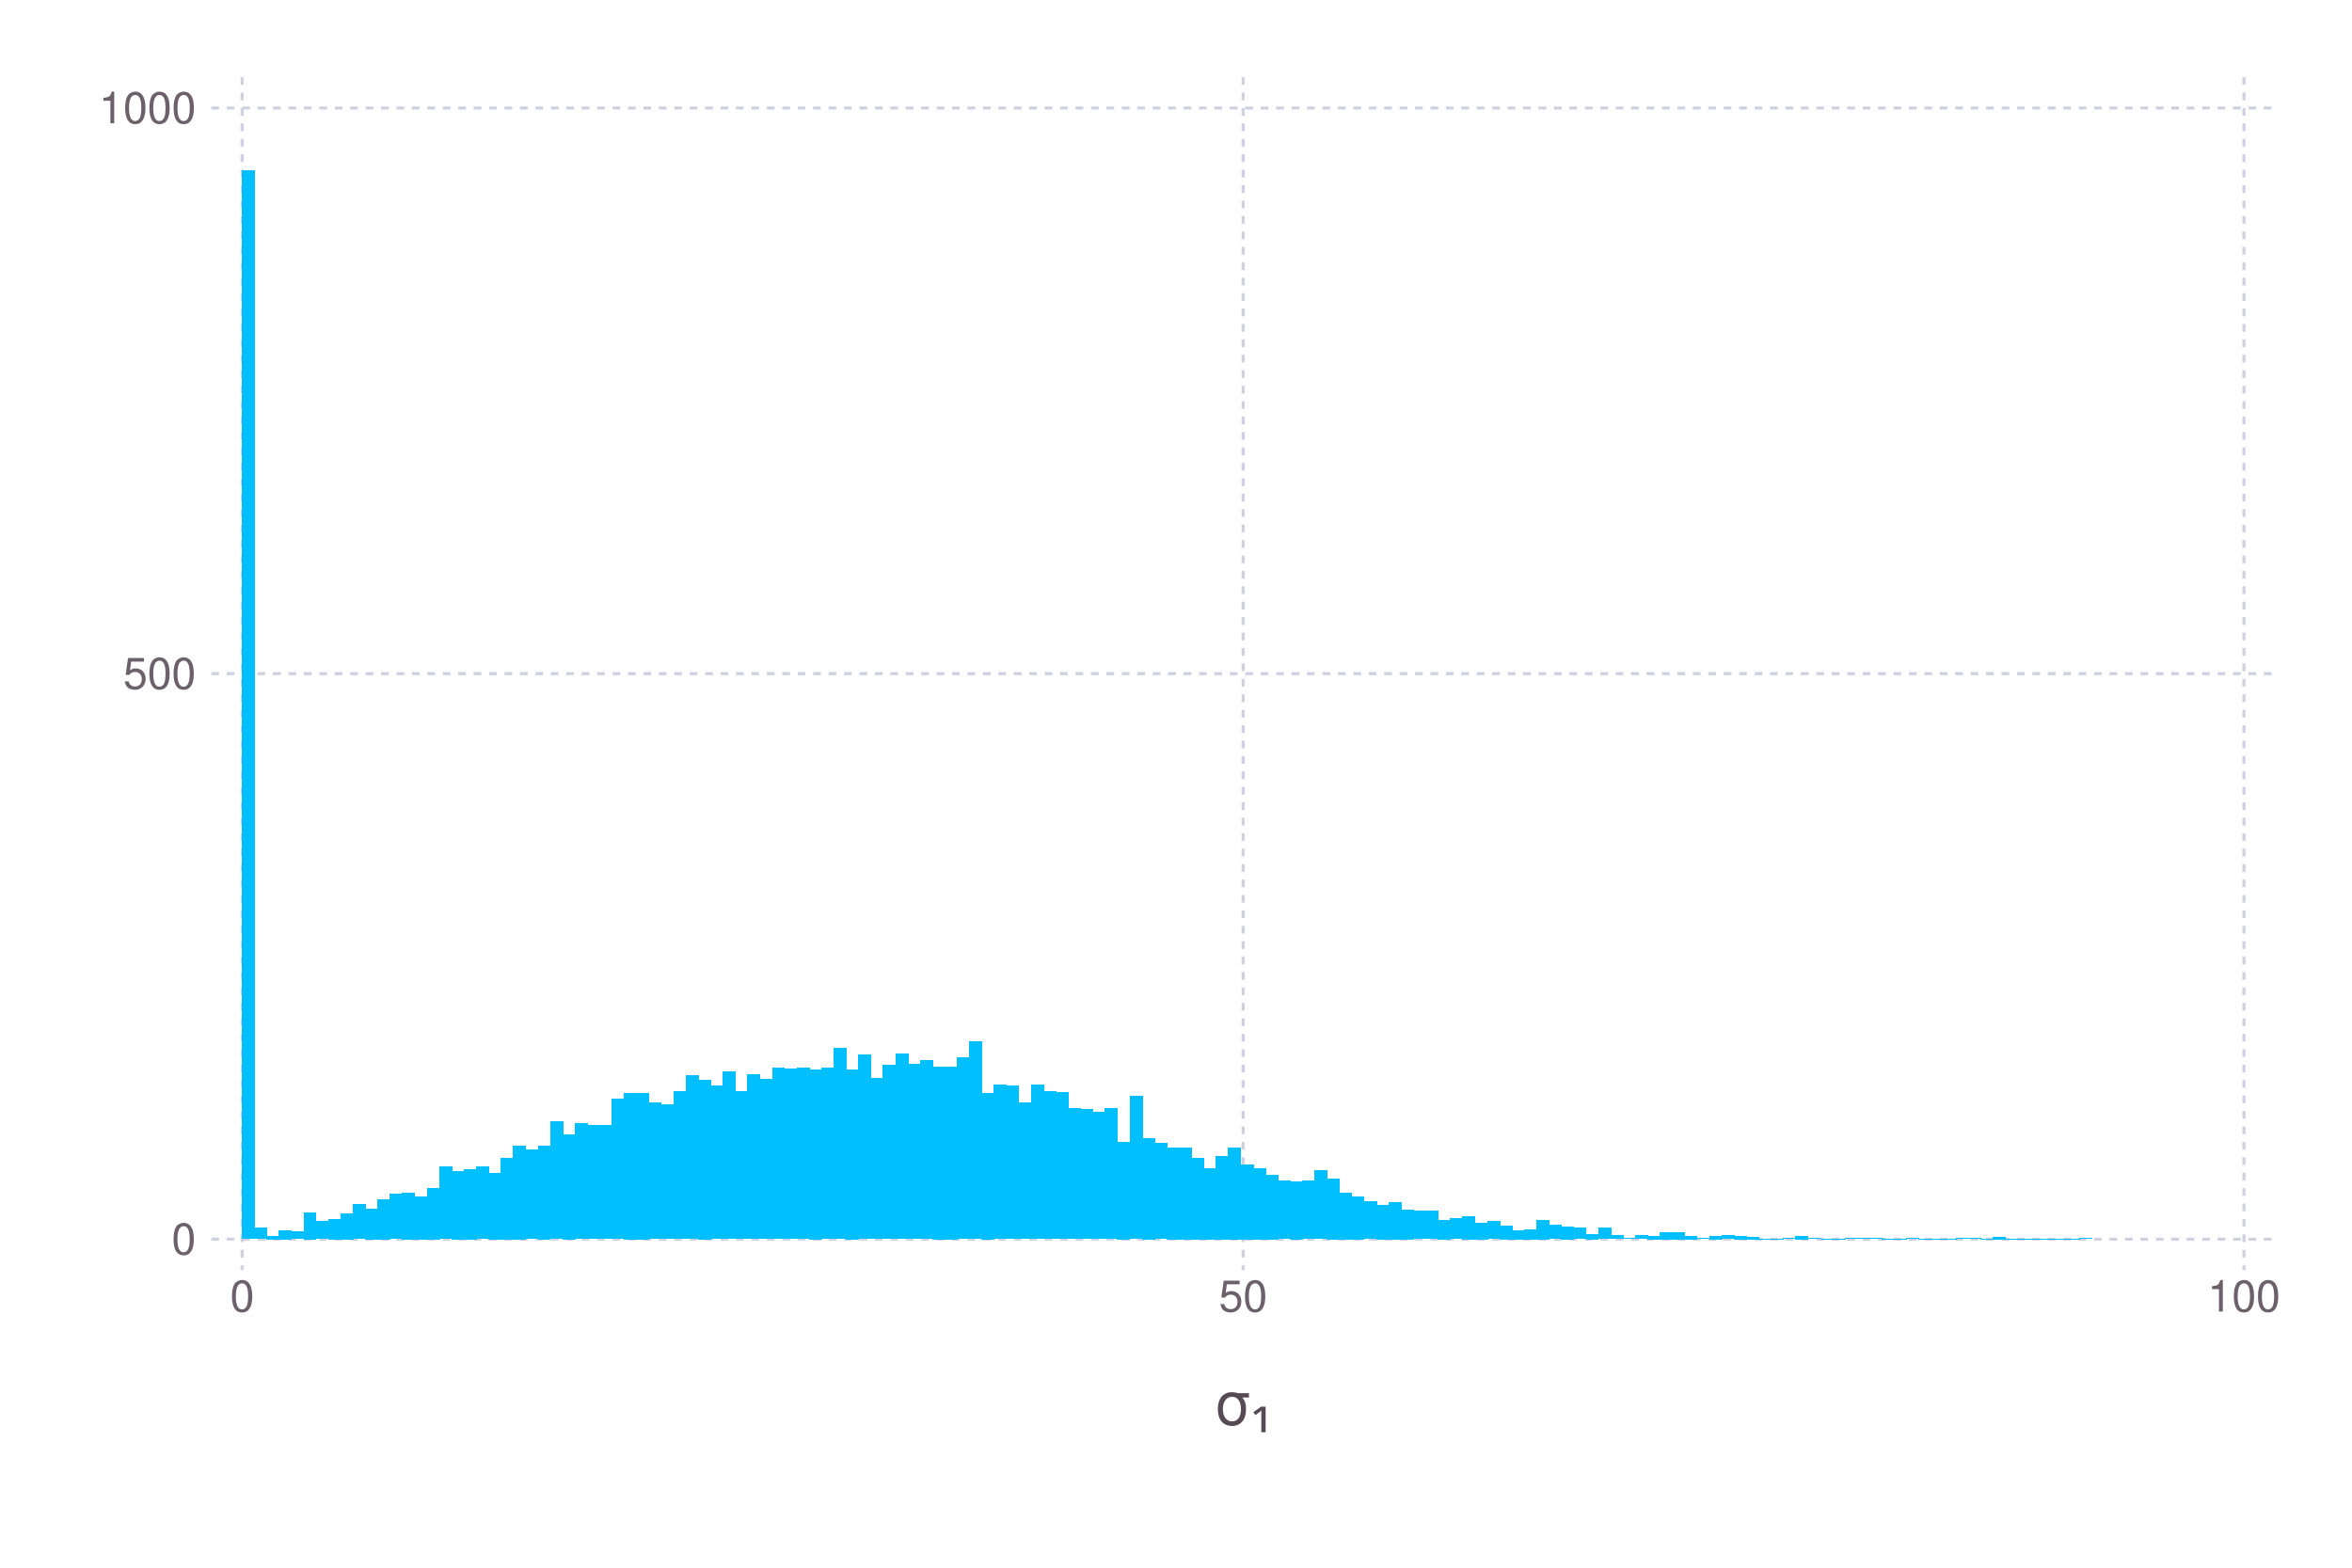
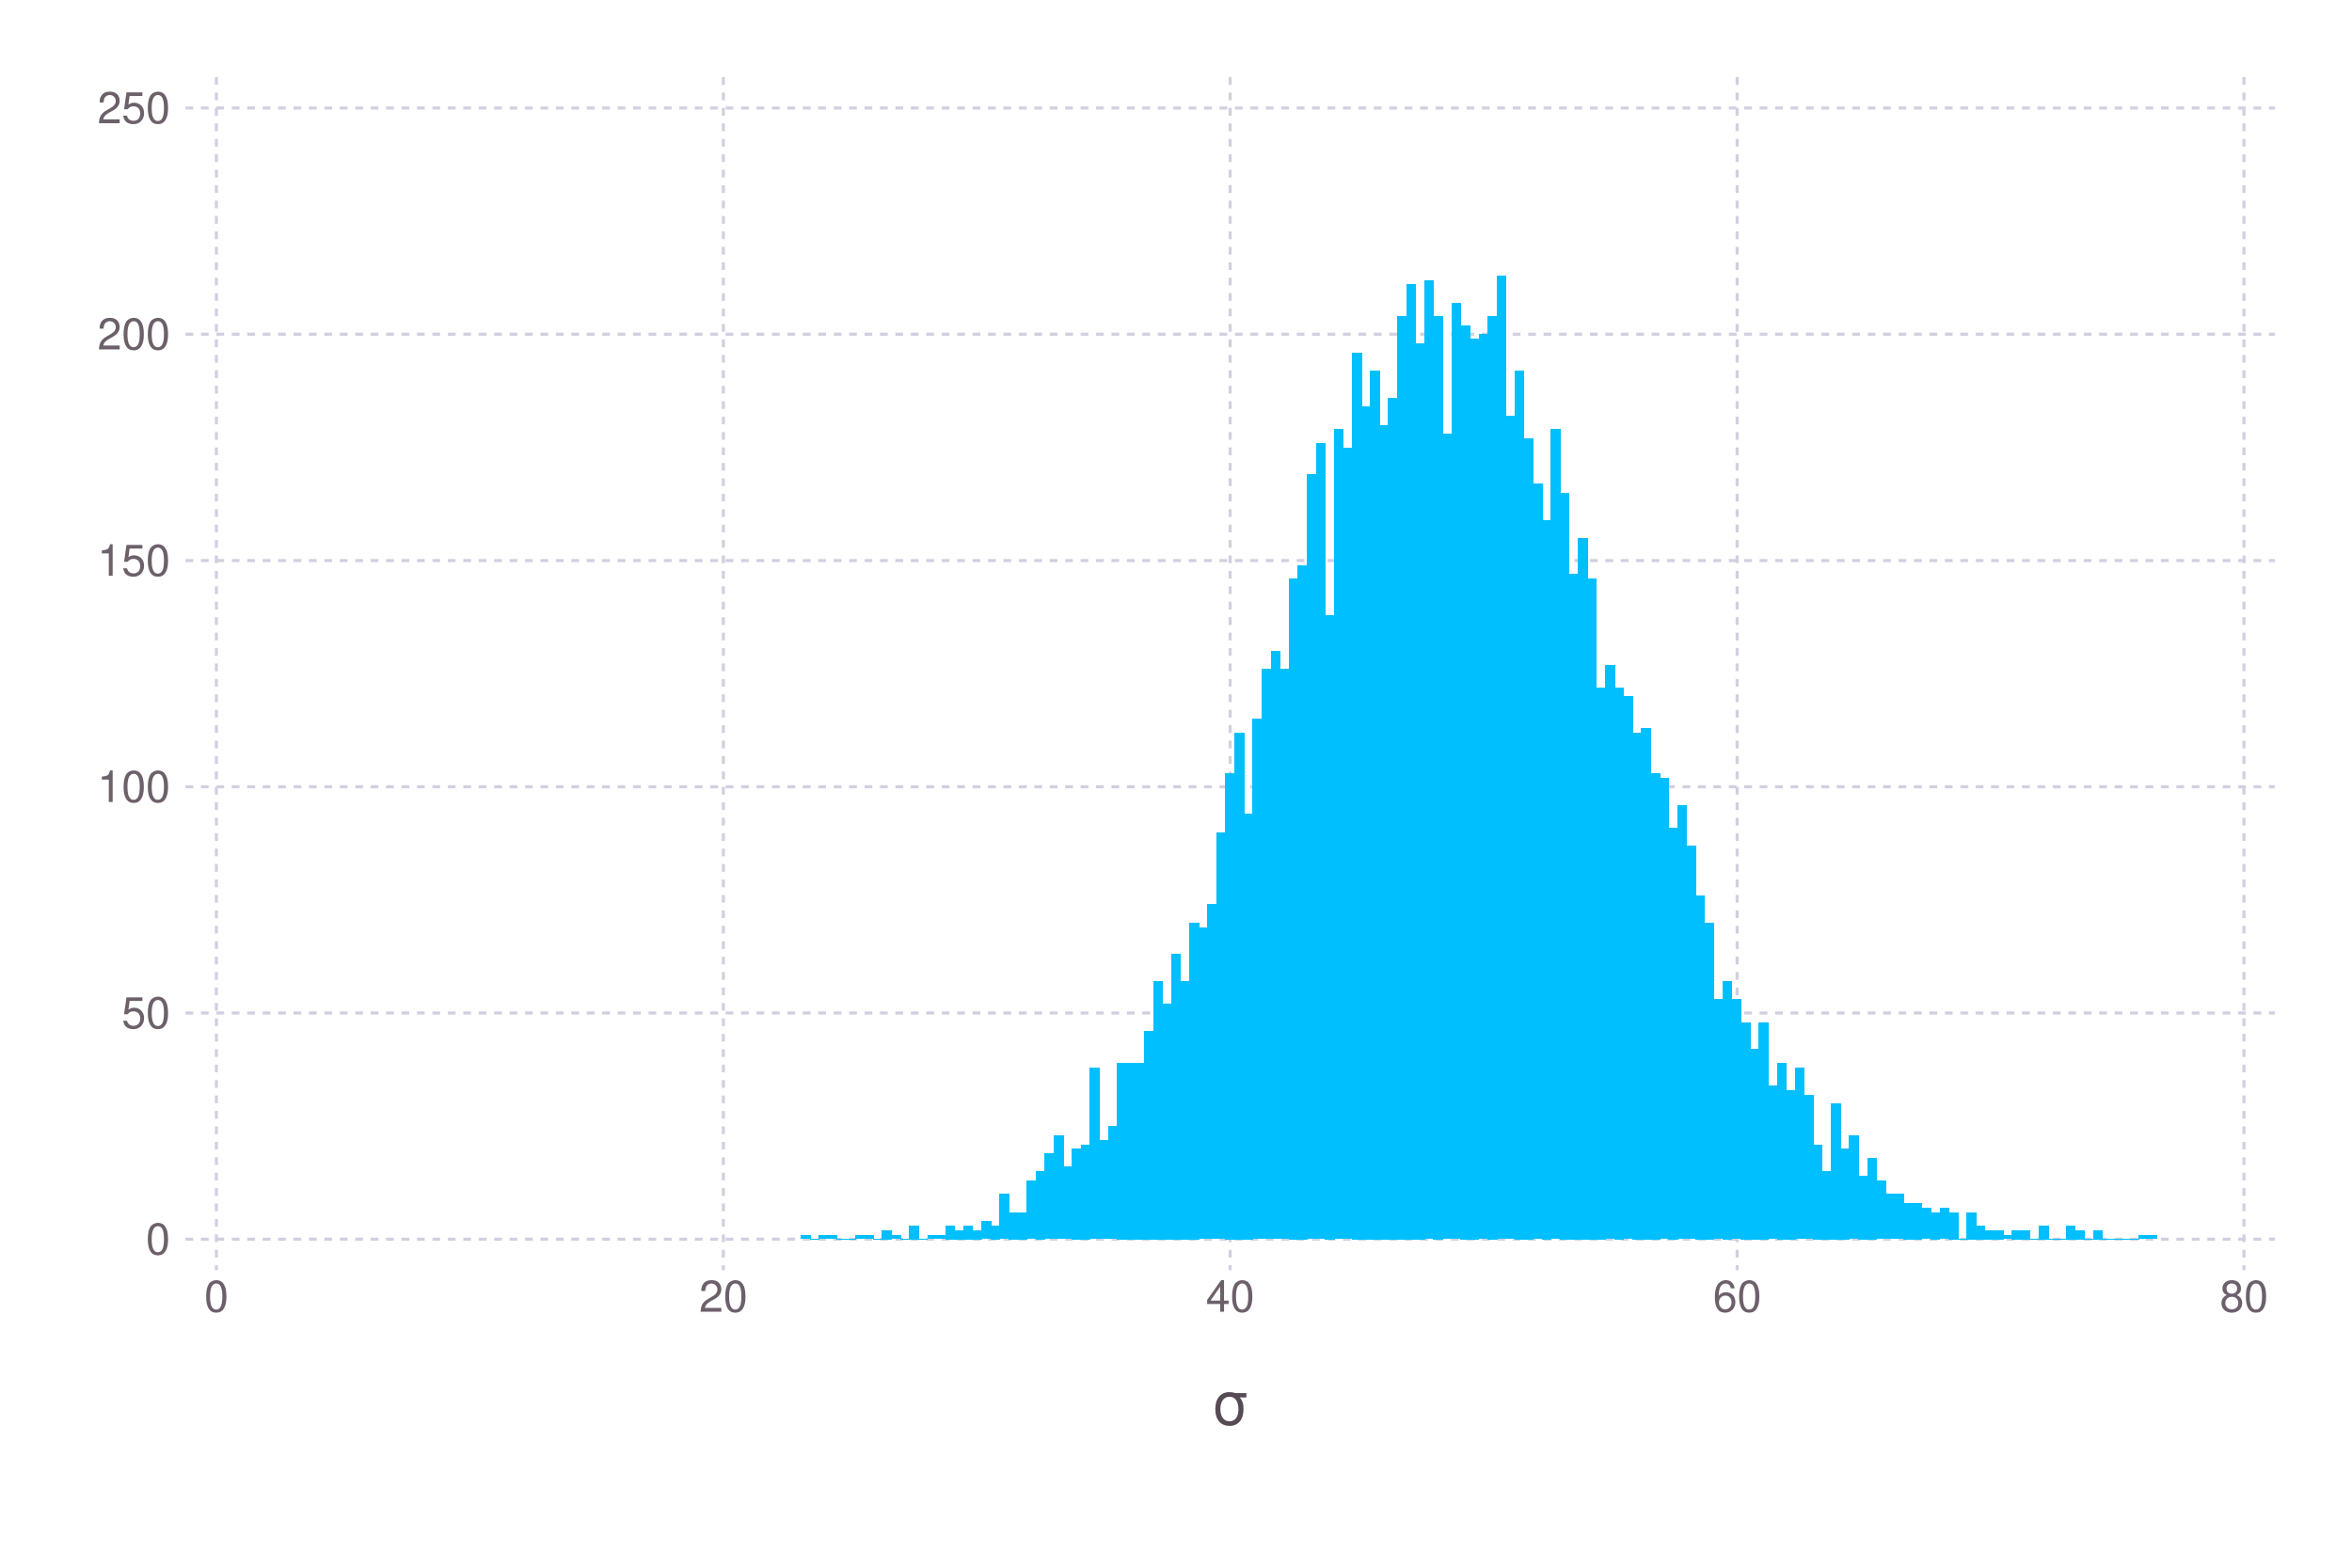
<svg xmlns="http://www.w3.org/2000/svg" version="1.2" width="152.4mm" height="101.6mm" viewBox="0 0 152.4 101.6" stroke="none" fill="#000000" stroke-width="0.3" font-size="3.88">
-   <g class="plotroot xscalable yscalable" id="img-b868789a-1">
-     <g font-size="3.88" font-family="'PT Sans','Helvetica Neue','Helvetica',sans-serif" fill="#564A55" stroke="#000000" stroke-opacity="0.000" id="img-b868789a-2">
-       <text x="80.55" y="89.99" text-anchor="middle" dy="0.6em">σ₁</text>
-     </g>
-     <g class="guide xlabels" font-size="2.82" font-family="'PT Sans Caption','Helvetica Neue','Helvetica',sans-serif" fill="#6C606B" id="img-b868789a-3">
-       <text x="15.69" y="83.31" text-anchor="middle" dy="0.6em">0</text>
-       <text x="80.55" y="83.31" text-anchor="middle" dy="0.6em">50</text>
-       <text x="145.4" y="83.31" text-anchor="middle" dy="0.6em">100</text>
-     </g>
-     <g clip-path="url(#img-b868789a-4)">
-       <g id="img-b868789a-5">
-         <g pointer-events="visible" opacity="1" fill="#000000" fill-opacity="0.000" stroke="#000000" stroke-opacity="0.000" class="guide background" id="img-b868789a-6">
-           <rect x="13.69" y="5" width="133.71" height="77.31" />
-         </g>
-         <g class="guide ygridlines xfixed" stroke-dasharray="0.5,0.5" stroke-width="0.2" stroke="#D0D0E0" id="img-b868789a-7">
-           <path fill="none" d="M13.69,80.31 L 147.4 80.31" />
-           <path fill="none" d="M13.69,43.66 L 147.4 43.66" />
-           <path fill="none" d="M13.69,7 L 147.4 7" />
-         </g>
-         <g class="guide xgridlines yfixed" stroke-dasharray="0.5,0.5" stroke-width="0.2" stroke="#D0D0E0" id="img-b868789a-8">
-           <path fill="none" d="M15.69,5 L 15.69 82.31" />
-           <path fill="none" d="M80.55,5 L 80.55 82.31" />
-           <path fill="none" d="M145.4,5 L 145.4 82.31" />
-         </g>
-         <g class="plotpanel" id="img-b868789a-9">
-           <g shape-rendering="crispEdges" stroke-width="0.3" id="img-b868789a-10">
-             <g stroke="#000000" stroke-opacity="0.000" class="geometry" fill="#00BFFF" id="img-b868789a-11">
-               <rect x="15.67" y="11.03" width="0.85" height="69.28" />
-               <rect x="16.47" y="79.58" width="0.85" height="0.73" />
-               <rect x="17.27" y="80.1" width="0.85" height="0.22" />
-               <rect x="18.07" y="79.73" width="0.85" height="0.59" />
-               <rect x="18.86" y="79.8" width="0.85" height="0.51" />
-               <rect x="19.66" y="78.56" width="0.85" height="1.76" />
-               <rect x="20.46" y="79.14" width="0.85" height="1.17" />
-               <rect x="21.26" y="79" width="0.85" height="1.32" />
-               <rect x="22.06" y="78.63" width="0.85" height="1.69" />
-               <rect x="22.86" y="78.04" width="0.85" height="2.27" />
-               <rect x="23.66" y="78.34" width="0.85" height="1.98" />
-               <rect x="24.46" y="77.75" width="0.85" height="2.57" />
-               <rect x="25.26" y="77.38" width="0.85" height="2.93" />
-               <rect x="26.05" y="77.31" width="0.85" height="3.01" />
-               <rect x="26.85" y="77.53" width="0.85" height="2.79" />
-               <rect x="27.65" y="77.02" width="0.85" height="3.3" />
-               <rect x="28.45" y="75.62" width="0.85" height="4.69" />
-               <rect x="29.25" y="75.92" width="0.85" height="4.4" />
-               <rect x="30.05" y="75.77" width="0.85" height="4.55" />
-               <rect x="30.85" y="75.62" width="0.85" height="4.69" />
-               <rect x="31.65" y="75.99" width="0.85" height="4.33" />
-               <rect x="32.45" y="75.04" width="0.85" height="5.28" />
-               <rect x="33.25" y="74.23" width="0.85" height="6.09" />
-               <rect x="34.04" y="74.52" width="0.85" height="5.79" />
-               <rect x="34.84" y="74.23" width="0.85" height="6.09" />
-               <rect x="35.64" y="72.69" width="0.85" height="7.62" />
-               <rect x="36.44" y="73.5" width="0.85" height="6.82" />
-               <rect x="37.24" y="72.76" width="0.85" height="7.55" />
-               <rect x="38.04" y="72.91" width="0.85" height="7.4" />
-               <rect x="38.84" y="72.91" width="0.85" height="7.4" />
-               <rect x="39.64" y="71.22" width="0.85" height="9.09" />
-               <rect x="40.44" y="70.86" width="0.85" height="9.46" />
-               <rect x="41.23" y="70.86" width="0.85" height="9.46" />
-               <rect x="42.03" y="71.44" width="0.85" height="8.87" />
-               <rect x="42.83" y="71.59" width="0.85" height="8.72" />
-               <rect x="43.63" y="70.71" width="0.85" height="9.6" />
-               <rect x="44.43" y="69.68" width="0.85" height="10.63" />
-               <rect x="45.23" y="69.98" width="0.85" height="10.34" />
-               <rect x="46.03" y="70.34" width="0.85" height="9.97" />
-               <rect x="46.83" y="69.46" width="0.85" height="10.85" />
-               <rect x="47.63" y="70.71" width="0.85" height="9.6" />
-               <rect x="48.43" y="69.61" width="0.85" height="10.7" />
-               <rect x="49.22" y="69.9" width="0.85" height="10.41" />
-               <rect x="50.02" y="69.17" width="0.85" height="11.14" />
-               <rect x="50.82" y="69.24" width="0.85" height="11.07" />
-               <rect x="51.62" y="69.17" width="0.85" height="11.14" />
-               <rect x="52.42" y="69.32" width="0.85" height="11" />
-               <rect x="53.22" y="69.17" width="0.85" height="11.14" />
-               <rect x="54.02" y="67.92" width="0.85" height="12.39" />
-               <rect x="54.82" y="69.32" width="0.85" height="11" />
-               <rect x="55.62" y="68.36" width="0.85" height="11.95" />
-               <rect x="56.41" y="69.83" width="0.85" height="10.48" />
-               <rect x="57.21" y="69.02" width="0.85" height="11.29" />
-               <rect x="58.01" y="68.29" width="0.85" height="12.02" />
-               <rect x="58.81" y="68.95" width="0.85" height="11.36" />
-               <rect x="59.61" y="68.73" width="0.85" height="11.58" />
-               <rect x="60.41" y="69.1" width="0.85" height="11.22" />
-               <rect x="61.21" y="69.1" width="0.85" height="11.22" />
-               <rect x="62.01" y="68.51" width="0.85" height="11.8" />
-               <rect x="62.81" y="67.48" width="0.85" height="12.83" />
-               <rect x="63.6" y="70.86" width="0.85" height="9.46" />
-               <rect x="64.4" y="70.27" width="0.85" height="10.04" />
-               <rect x="65.2" y="70.34" width="0.85" height="9.97" />
-               <rect x="66" y="71.44" width="0.85" height="8.87" />
-               <rect x="66.8" y="70.27" width="0.85" height="10.04" />
-               <rect x="67.6" y="70.71" width="0.85" height="9.6" />
-               <rect x="68.4" y="70.78" width="0.85" height="9.53" />
-               <rect x="69.2" y="71.81" width="0.85" height="8.5" />
-               <rect x="70" y="71.88" width="0.85" height="8.43" />
-               <rect x="70.8" y="72.03" width="0.85" height="8.28" />
-               <rect x="71.59" y="71.81" width="0.85" height="8.5" />
-               <rect x="72.39" y="74.01" width="0.85" height="6.31" />
-               <rect x="73.19" y="71" width="0.85" height="9.31" />
-               <rect x="73.99" y="73.79" width="0.85" height="6.53" />
-               <rect x="74.79" y="74.08" width="0.85" height="6.23" />
-               <rect x="75.59" y="74.38" width="0.85" height="5.94" />
-               <rect x="76.39" y="74.38" width="0.85" height="5.94" />
-               <rect x="77.19" y="75.04" width="0.85" height="5.28" />
-               <rect x="77.99" y="75.7" width="0.85" height="4.62" />
-               <rect x="78.78" y="74.89" width="0.85" height="5.43" />
-               <rect x="79.58" y="74.38" width="0.85" height="5.94" />
-               <rect x="80.38" y="75.48" width="0.85" height="4.84" />
-               <rect x="81.18" y="75.7" width="0.85" height="4.62" />
-               <rect x="81.98" y="76.14" width="0.85" height="4.18" />
-               <rect x="82.78" y="76.5" width="0.85" height="3.81" />
-               <rect x="83.58" y="76.58" width="0.85" height="3.74" />
-               <rect x="84.38" y="76.5" width="0.85" height="3.81" />
-               <rect x="85.18" y="75.84" width="0.85" height="4.47" />
-               <rect x="85.98" y="76.36" width="0.85" height="3.96" />
-               <rect x="86.77" y="77.31" width="0.85" height="3.01" />
-               <rect x="87.57" y="77.53" width="0.85" height="2.79" />
-               <rect x="88.37" y="77.82" width="0.85" height="2.49" />
-               <rect x="89.17" y="78.12" width="0.85" height="2.2" />
-               <rect x="89.97" y="77.9" width="0.85" height="2.42" />
-               <rect x="90.77" y="78.41" width="0.85" height="1.91" />
-               <rect x="91.57" y="78.48" width="0.85" height="1.83" />
-               <rect x="92.37" y="78.48" width="0.85" height="1.83" />
-               <rect x="93.17" y="79.07" width="0.85" height="1.25" />
-               <rect x="93.96" y="78.92" width="0.85" height="1.39" />
-               <rect x="94.76" y="78.85" width="0.85" height="1.47" />
-               <rect x="95.56" y="79.22" width="0.85" height="1.1" />
-               <rect x="96.36" y="79.14" width="0.85" height="1.17" />
-               <rect x="97.16" y="79.44" width="0.85" height="0.88" />
-               <rect x="97.96" y="79.73" width="0.85" height="0.59" />
-               <rect x="98.76" y="79.66" width="0.85" height="0.66" />
-               <rect x="99.56" y="79.07" width="0.85" height="1.25" />
-               <rect x="100.36" y="79.36" width="0.85" height="0.95" />
-               <rect x="101.16" y="79.51" width="0.85" height="0.81" />
-               <rect x="101.95" y="79.58" width="0.85" height="0.73" />
-               <rect x="102.75" y="79.95" width="0.85" height="0.37" />
-               <rect x="103.55" y="79.58" width="0.85" height="0.73" />
-               <rect x="104.35" y="80.02" width="0.85" height="0.29" />
-               <rect x="105.15" y="80.24" width="0.85" height="0.07" />
-               <rect x="105.95" y="80.02" width="0.85" height="0.29" />
-               <rect x="106.75" y="80.1" width="0.85" height="0.22" />
-               <rect x="107.55" y="79.88" width="0.85" height="0.44" />
-               <rect x="108.35" y="79.88" width="0.85" height="0.44" />
-               <rect x="109.14" y="80.1" width="0.85" height="0.22" />
-               <rect x="109.94" y="80.24" width="0.85" height="0.07" />
-               <rect x="110.74" y="80.1" width="0.85" height="0.22" />
-               <rect x="111.54" y="80.02" width="0.85" height="0.29" />
-               <rect x="112.34" y="80.1" width="0.85" height="0.22" />
-               <rect x="113.14" y="80.17" width="0.85" height="0.15" />
-               <rect x="113.94" y="80.31" width="0.85" height="0.01" />
-               <rect x="114.74" y="80.31" width="0.85" height="0.01" />
-               <rect x="115.54" y="80.24" width="0.85" height="0.07" />
-               <rect x="116.34" y="80.1" width="0.85" height="0.22" />
-               <rect x="117.13" y="80.24" width="0.85" height="0.07" />
-               <rect x="117.93" y="80.31" width="0.85" height="0.01" />
-               <rect x="118.73" y="80.31" width="0.85" height="0.01" />
-               <rect x="119.53" y="80.24" width="0.85" height="0.07" />
-               <rect x="120.33" y="80.24" width="0.85" height="0.07" />
-               <rect x="121.13" y="80.24" width="0.85" height="0.07" />
-               <rect x="121.93" y="80.31" width="0.85" height="0.01" />
-               <rect x="122.73" y="80.31" width="0.85" height="0.01" />
-               <rect x="123.53" y="80.24" width="0.85" height="0.07" />
-               <rect x="124.32" y="80.31" width="0.85" height="0.01" />
-               <rect x="125.12" y="80.31" width="0.85" height="0.01" />
-               <rect x="125.92" y="80.31" width="0.85" height="0.01" />
-               <rect x="126.72" y="80.24" width="0.85" height="0.07" />
-               <rect x="127.52" y="80.24" width="0.85" height="0.07" />
-               <rect x="128.32" y="80.31" width="0.85" height="0.01" />
-               <rect x="129.12" y="80.17" width="0.85" height="0.15" />
-               <rect x="129.92" y="80.31" width="0.85" height="0.01" />
-               <rect x="130.72" y="80.31" width="0.85" height="0.01" />
-               <rect x="131.52" y="80.31" width="0.85" height="0.01" />
-               <rect x="132.31" y="80.31" width="0.85" height="0.01" />
-               <rect x="133.11" y="80.31" width="0.85" height="0.01" />
-               <rect x="133.91" y="80.31" width="0.85" height="0.01" />
-               <rect x="134.71" y="80.24" width="0.85" height="0.07" />
+   <g class="plotroot xscalable yscalable" id="img-bc3b6b9f-1">
+     <g font-size="3.88" font-family="'PT Sans','Helvetica Neue','Helvetica',sans-serif" fill="#564A55" stroke="#000000" stroke-opacity="0.000" id="img-bc3b6b9f-2">
+       <text x="79.71" y="89.99" text-anchor="middle" dy="0.6em">σ</text>
+     </g>
+     <g class="guide xlabels" font-size="2.82" font-family="'PT Sans Caption','Helvetica Neue','Helvetica',sans-serif" fill="#6C606B" id="img-bc3b6b9f-3">
+       <text x="14.02" y="83.32" text-anchor="middle" dy="0.6em">0</text>
+       <text x="46.87" y="83.32" text-anchor="middle" dy="0.6em">20</text>
+       <text x="79.71" y="83.32" text-anchor="middle" dy="0.6em">40</text>
+       <text x="112.56" y="83.32" text-anchor="middle" dy="0.6em">60</text>
+       <text x="145.4" y="83.32" text-anchor="middle" dy="0.6em">80</text>
+     </g>
+     <g clip-path="url(#img-bc3b6b9f-4)">
+       <g id="img-bc3b6b9f-5">
+         <g pointer-events="visible" opacity="1" fill="#000000" fill-opacity="0.000" stroke="#000000" stroke-opacity="0.000" class="guide background" id="img-bc3b6b9f-6">
+           <rect x="12.02" y="5" width="135.38" height="77.32" />
+         </g>
+         <g class="guide ygridlines xfixed" stroke-dasharray="0.5,0.5" stroke-width="0.2" stroke="#D0D0E0" id="img-bc3b6b9f-7">
+           <path fill="none" d="M12.02,80.31 L 147.4 80.31" />
+           <path fill="none" d="M12.02,65.65 L 147.4 65.65" />
+           <path fill="none" d="M12.02,50.99 L 147.4 50.99" />
+           <path fill="none" d="M12.02,36.33 L 147.4 36.33" />
+           <path fill="none" d="M12.02,21.66 L 147.4 21.66" />
+           <path fill="none" d="M12.02,7 L 147.4 7" />
+         </g>
+         <g class="guide xgridlines yfixed" stroke-dasharray="0.5,0.5" stroke-width="0.2" stroke="#D0D0E0" id="img-bc3b6b9f-8">
+           <path fill="none" d="M14.02,5 L 14.02 82.32" />
+           <path fill="none" d="M46.87,5 L 46.87 82.32" />
+           <path fill="none" d="M79.71,5 L 79.71 82.32" />
+           <path fill="none" d="M112.56,5 L 112.56 82.32" />
+           <path fill="none" d="M145.4,5 L 145.4 82.32" />
+         </g>
+         <g class="plotpanel" id="img-bc3b6b9f-9">
+           <g shape-rendering="crispEdges" stroke-width="0.3" id="img-bc3b6b9f-10">
+             <g stroke="#000000" stroke-opacity="0.000" class="geometry" fill="#00BFFF" id="img-bc3b6b9f-11">
+               <rect x="51.88" y="80.02" width="0.64" height="0.29" />
+               <rect x="52.46" y="80.31" width="0.64" height="0.01" />
+               <rect x="53.05" y="80.02" width="0.64" height="0.29" />
+               <rect x="53.64" y="80.02" width="0.64" height="0.29" />
+               <rect x="54.22" y="80.31" width="0.64" height="0.01" />
+               <rect x="54.81" y="80.31" width="0.64" height="0.01" />
+               <rect x="55.39" y="80.02" width="0.64" height="0.29" />
+               <rect x="55.98" y="80.02" width="0.64" height="0.29" />
+               <rect x="56.56" y="80.31" width="0.64" height="0.01" />
+               <rect x="57.15" y="79.73" width="0.64" height="0.59" />
+               <rect x="57.74" y="80.02" width="0.64" height="0.29" />
+               <rect x="58.32" y="80.31" width="0.64" height="0.01" />
+               <rect x="58.91" y="79.44" width="0.64" height="0.88" />
+               <rect x="59.49" y="80.31" width="0.64" height="0.01" />
+               <rect x="60.08" y="80.02" width="0.64" height="0.29" />
+               <rect x="60.66" y="80.02" width="0.64" height="0.29" />
+               <rect x="61.25" y="79.44" width="0.64" height="0.88" />
+               <rect x="61.83" y="79.73" width="0.64" height="0.59" />
+               <rect x="62.42" y="79.44" width="0.64" height="0.88" />
+               <rect x="63.01" y="79.73" width="0.64" height="0.59" />
+               <rect x="63.59" y="79.14" width="0.64" height="1.17" />
+               <rect x="64.18" y="79.44" width="0.64" height="0.88" />
+               <rect x="64.76" y="77.38" width="0.64" height="2.93" />
+               <rect x="65.35" y="78.56" width="0.64" height="1.76" />
+               <rect x="65.93" y="78.56" width="0.64" height="1.76" />
+               <rect x="66.52" y="76.5" width="0.64" height="3.81" />
+               <rect x="67.11" y="75.92" width="0.64" height="4.4" />
+               <rect x="67.69" y="74.74" width="0.64" height="5.57" />
+               <rect x="68.28" y="73.57" width="0.64" height="6.74" />
+               <rect x="68.86" y="75.62" width="0.64" height="4.69" />
+               <rect x="69.45" y="74.45" width="0.64" height="5.87" />
+               <rect x="70.03" y="74.16" width="0.64" height="6.16" />
+               <rect x="70.62" y="69.17" width="0.64" height="11.14" />
+               <rect x="71.2" y="73.86" width="0.64" height="6.45" />
+               <rect x="71.79" y="72.98" width="0.64" height="7.33" />
+               <rect x="72.38" y="68.88" width="0.64" height="11.44" />
+               <rect x="72.96" y="68.88" width="0.64" height="11.44" />
+               <rect x="73.55" y="68.88" width="0.64" height="11.44" />
+               <rect x="74.13" y="66.83" width="0.64" height="13.49" />
+               <rect x="74.72" y="63.6" width="0.64" height="16.72" />
+               <rect x="75.3" y="65.07" width="0.64" height="15.25" />
+               <rect x="75.89" y="61.84" width="0.64" height="18.48" />
+               <rect x="76.47" y="63.6" width="0.64" height="16.72" />
+               <rect x="77.06" y="59.79" width="0.64" height="20.53" />
+               <rect x="77.65" y="60.08" width="0.64" height="20.23" />
+               <rect x="78.23" y="58.61" width="0.64" height="21.7" />
+               <rect x="78.82" y="53.92" width="0.64" height="26.39" />
+               <rect x="79.4" y="50.11" width="0.64" height="30.21" />
+               <rect x="79.99" y="47.47" width="0.64" height="32.85" />
+               <rect x="80.57" y="52.75" width="0.64" height="27.57" />
+               <rect x="81.16" y="46.59" width="0.64" height="33.72" />
+               <rect x="81.75" y="43.36" width="0.64" height="36.95" />
+               <rect x="82.33" y="42.19" width="0.64" height="38.12" />
+               <rect x="82.92" y="43.36" width="0.64" height="36.95" />
+               <rect x="83.5" y="37.5" width="0.64" height="42.82" />
+               <rect x="84.09" y="36.62" width="0.64" height="43.7" />
+               <rect x="84.67" y="30.75" width="0.64" height="49.56" />
+               <rect x="85.26" y="28.7" width="0.64" height="51.61" />
+               <rect x="85.84" y="39.85" width="0.64" height="40.47" />
+               <rect x="86.43" y="27.82" width="0.64" height="52.49" />
+               <rect x="87.02" y="28.99" width="0.64" height="51.32" />
+               <rect x="87.6" y="22.84" width="0.64" height="57.48" />
+               <rect x="88.19" y="26.36" width="0.64" height="53.96" />
+               <rect x="88.77" y="24.01" width="0.64" height="56.31" />
+               <rect x="89.36" y="27.53" width="0.64" height="52.79" />
+               <rect x="89.94" y="25.77" width="0.64" height="54.55" />
+               <rect x="90.53" y="20.49" width="0.64" height="59.83" />
+               <rect x="91.12" y="18.44" width="0.64" height="61.88" />
+               <rect x="91.7" y="22.25" width="0.64" height="58.07" />
+               <rect x="92.29" y="18.14" width="0.64" height="62.17" />
+               <rect x="92.87" y="20.49" width="0.64" height="59.83" />
+               <rect x="93.46" y="28.11" width="0.64" height="52.2" />
+               <rect x="94.04" y="19.61" width="0.64" height="60.7" />
+               <rect x="94.63" y="21.08" width="0.64" height="59.24" />
+               <rect x="95.21" y="21.96" width="0.64" height="58.36" />
+               <rect x="95.8" y="21.66" width="0.64" height="58.65" />
+               <rect x="96.39" y="20.49" width="0.64" height="59.83" />
+               <rect x="96.97" y="17.85" width="0.64" height="62.46" />
+               <rect x="97.56" y="26.94" width="0.64" height="53.37" />
+               <rect x="98.14" y="24.01" width="0.64" height="56.31" />
+               <rect x="98.73" y="28.41" width="0.64" height="51.91" />
+               <rect x="99.31" y="31.34" width="0.64" height="48.97" />
+               <rect x="99.9" y="33.69" width="0.64" height="46.63" />
+               <rect x="100.48" y="27.82" width="0.64" height="52.49" />
+               <rect x="101.07" y="31.93" width="0.64" height="48.39" />
+               <rect x="101.66" y="37.21" width="0.64" height="43.11" />
+               <rect x="102.24" y="34.86" width="0.64" height="45.46" />
+               <rect x="102.83" y="37.5" width="0.64" height="42.82" />
+               <rect x="103.41" y="44.54" width="0.64" height="35.78" />
+               <rect x="104" y="43.07" width="0.64" height="37.24" />
+               <rect x="104.58" y="44.54" width="0.64" height="35.78" />
+               <rect x="105.17" y="45.12" width="0.64" height="35.19" />
+               <rect x="105.76" y="47.47" width="0.64" height="32.85" />
+               <rect x="106.34" y="47.18" width="0.64" height="33.14" />
+               <rect x="106.93" y="50.11" width="0.64" height="30.21" />
+               <rect x="107.51" y="50.4" width="0.64" height="29.91" />
+               <rect x="108.1" y="53.63" width="0.64" height="26.69" />
+               <rect x="108.68" y="52.16" width="0.64" height="28.15" />
+               <rect x="109.27" y="54.8" width="0.64" height="25.51" />
+               <rect x="109.85" y="58.03" width="0.64" height="22.29" />
+               <rect x="110.44" y="59.79" width="0.64" height="20.53" />
+               <rect x="111.03" y="64.77" width="0.64" height="15.54" />
+               <rect x="111.61" y="63.6" width="0.64" height="16.72" />
+               <rect x="112.2" y="64.77" width="0.64" height="15.54" />
+               <rect x="112.78" y="66.24" width="0.64" height="14.08" />
+               <rect x="113.37" y="68" width="0.64" height="12.32" />
+               <rect x="113.95" y="66.24" width="0.64" height="14.08" />
+               <rect x="114.54" y="70.34" width="0.64" height="9.97" />
+               <rect x="115.13" y="68.88" width="0.64" height="11.44" />
+               <rect x="115.71" y="70.64" width="0.64" height="9.68" />
+               <rect x="116.3" y="69.17" width="0.64" height="11.14" />
+               <rect x="116.88" y="70.93" width="0.64" height="9.38" />
+               <rect x="117.47" y="74.16" width="0.64" height="6.16" />
+               <rect x="118.05" y="75.92" width="0.64" height="4.4" />
+               <rect x="118.64" y="71.52" width="0.64" height="8.8" />
+               <rect x="119.22" y="74.45" width="0.64" height="5.87" />
+               <rect x="119.81" y="73.57" width="0.64" height="6.74" />
+               <rect x="120.4" y="76.21" width="0.64" height="4.11" />
+               <rect x="120.98" y="75.04" width="0.64" height="5.28" />
+               <rect x="121.57" y="76.5" width="0.64" height="3.81" />
+               <rect x="122.15" y="77.38" width="0.64" height="2.93" />
+               <rect x="122.74" y="77.38" width="0.64" height="2.93" />
+               <rect x="123.32" y="77.97" width="0.64" height="2.35" />
+               <rect x="123.91" y="77.97" width="0.64" height="2.35" />
+               <rect x="124.49" y="78.26" width="0.64" height="2.05" />
+               <rect x="125.08" y="78.56" width="0.64" height="1.76" />
+               <rect x="125.67" y="78.26" width="0.64" height="2.05" />
+               <rect x="126.25" y="78.56" width="0.64" height="1.76" />
+               <rect x="126.84" y="80.31" width="0.64" height="0.01" />
+               <rect x="127.42" y="78.56" width="0.64" height="1.76" />
+               <rect x="128.01" y="79.44" width="0.64" height="0.88" />
+               <rect x="128.59" y="79.73" width="0.64" height="0.59" />
+               <rect x="129.18" y="79.73" width="0.64" height="0.59" />
+               <rect x="129.77" y="80.02" width="0.64" height="0.29" />
+               <rect x="130.35" y="79.73" width="0.64" height="0.59" />
+               <rect x="130.94" y="79.73" width="0.64" height="0.59" />
+               <rect x="131.52" y="80.31" width="0.64" height="0.01" />
+               <rect x="132.11" y="79.44" width="0.64" height="0.88" />
+               <rect x="132.69" y="80.31" width="0.64" height="0.01" />
+               <rect x="133.28" y="80.31" width="0.64" height="0.01" />
+               <rect x="133.86" y="79.44" width="0.64" height="0.88" />
+               <rect x="134.45" y="79.73" width="0.64" height="0.59" />
+               <rect x="135.04" y="80.31" width="0.64" height="0.01" />
+               <rect x="135.62" y="79.73" width="0.64" height="0.59" />
+               <rect x="136.21" y="80.31" width="0.64" height="0.01" />
+               <rect x="136.79" y="80.31" width="0.64" height="0.01" />
+               <rect x="137.38" y="80.31" width="0.64" height="0.01" />
+               <rect x="137.96" y="80.31" width="0.64" height="0.01" />
+               <rect x="138.55" y="80.02" width="0.64" height="0.29" />
+               <rect x="139.14" y="80.02" width="0.64" height="0.29" />
            </g>
          </g>
        </g>
      </g>
    </g>
-     <g class="guide ylabels" font-size="2.82" font-family="'PT Sans Caption','Helvetica Neue','Helvetica',sans-serif" fill="#6C606B" id="img-b868789a-12">
-       <text x="12.69" y="80.31" text-anchor="end" dy="0.35em">0</text>
-       <text x="12.69" y="43.66" text-anchor="end" dy="0.35em">500</text>
-       <text x="12.69" y="7" text-anchor="end" dy="0.35em">1000</text>
+     <g class="guide ylabels" font-size="2.82" font-family="'PT Sans Caption','Helvetica Neue','Helvetica',sans-serif" fill="#6C606B" id="img-bc3b6b9f-12">
+       <text x="11.02" y="80.31" text-anchor="end" dy="0.35em">0</text>
+       <text x="11.02" y="65.65" text-anchor="end" dy="0.35em">50</text>
+       <text x="11.02" y="50.99" text-anchor="end" dy="0.35em">100</text>
+       <text x="11.02" y="36.33" text-anchor="end" dy="0.35em">150</text>
+       <text x="11.02" y="21.66" text-anchor="end" dy="0.35em">200</text>
+       <text x="11.02" y="7" text-anchor="end" dy="0.35em">250</text>
    </g>
  </g>
  <defs>
-     <clipPath id="img-b868789a-4">
-       <path d="M13.69,5 L 147.4 5 147.4 82.31 13.69 82.31" />
+     <clipPath id="img-bc3b6b9f-4">
+       <path d="M12.02,5 L 147.4 5 147.4 82.32 12.02 82.32" />
    </clipPath>
  </defs>
</svg>
